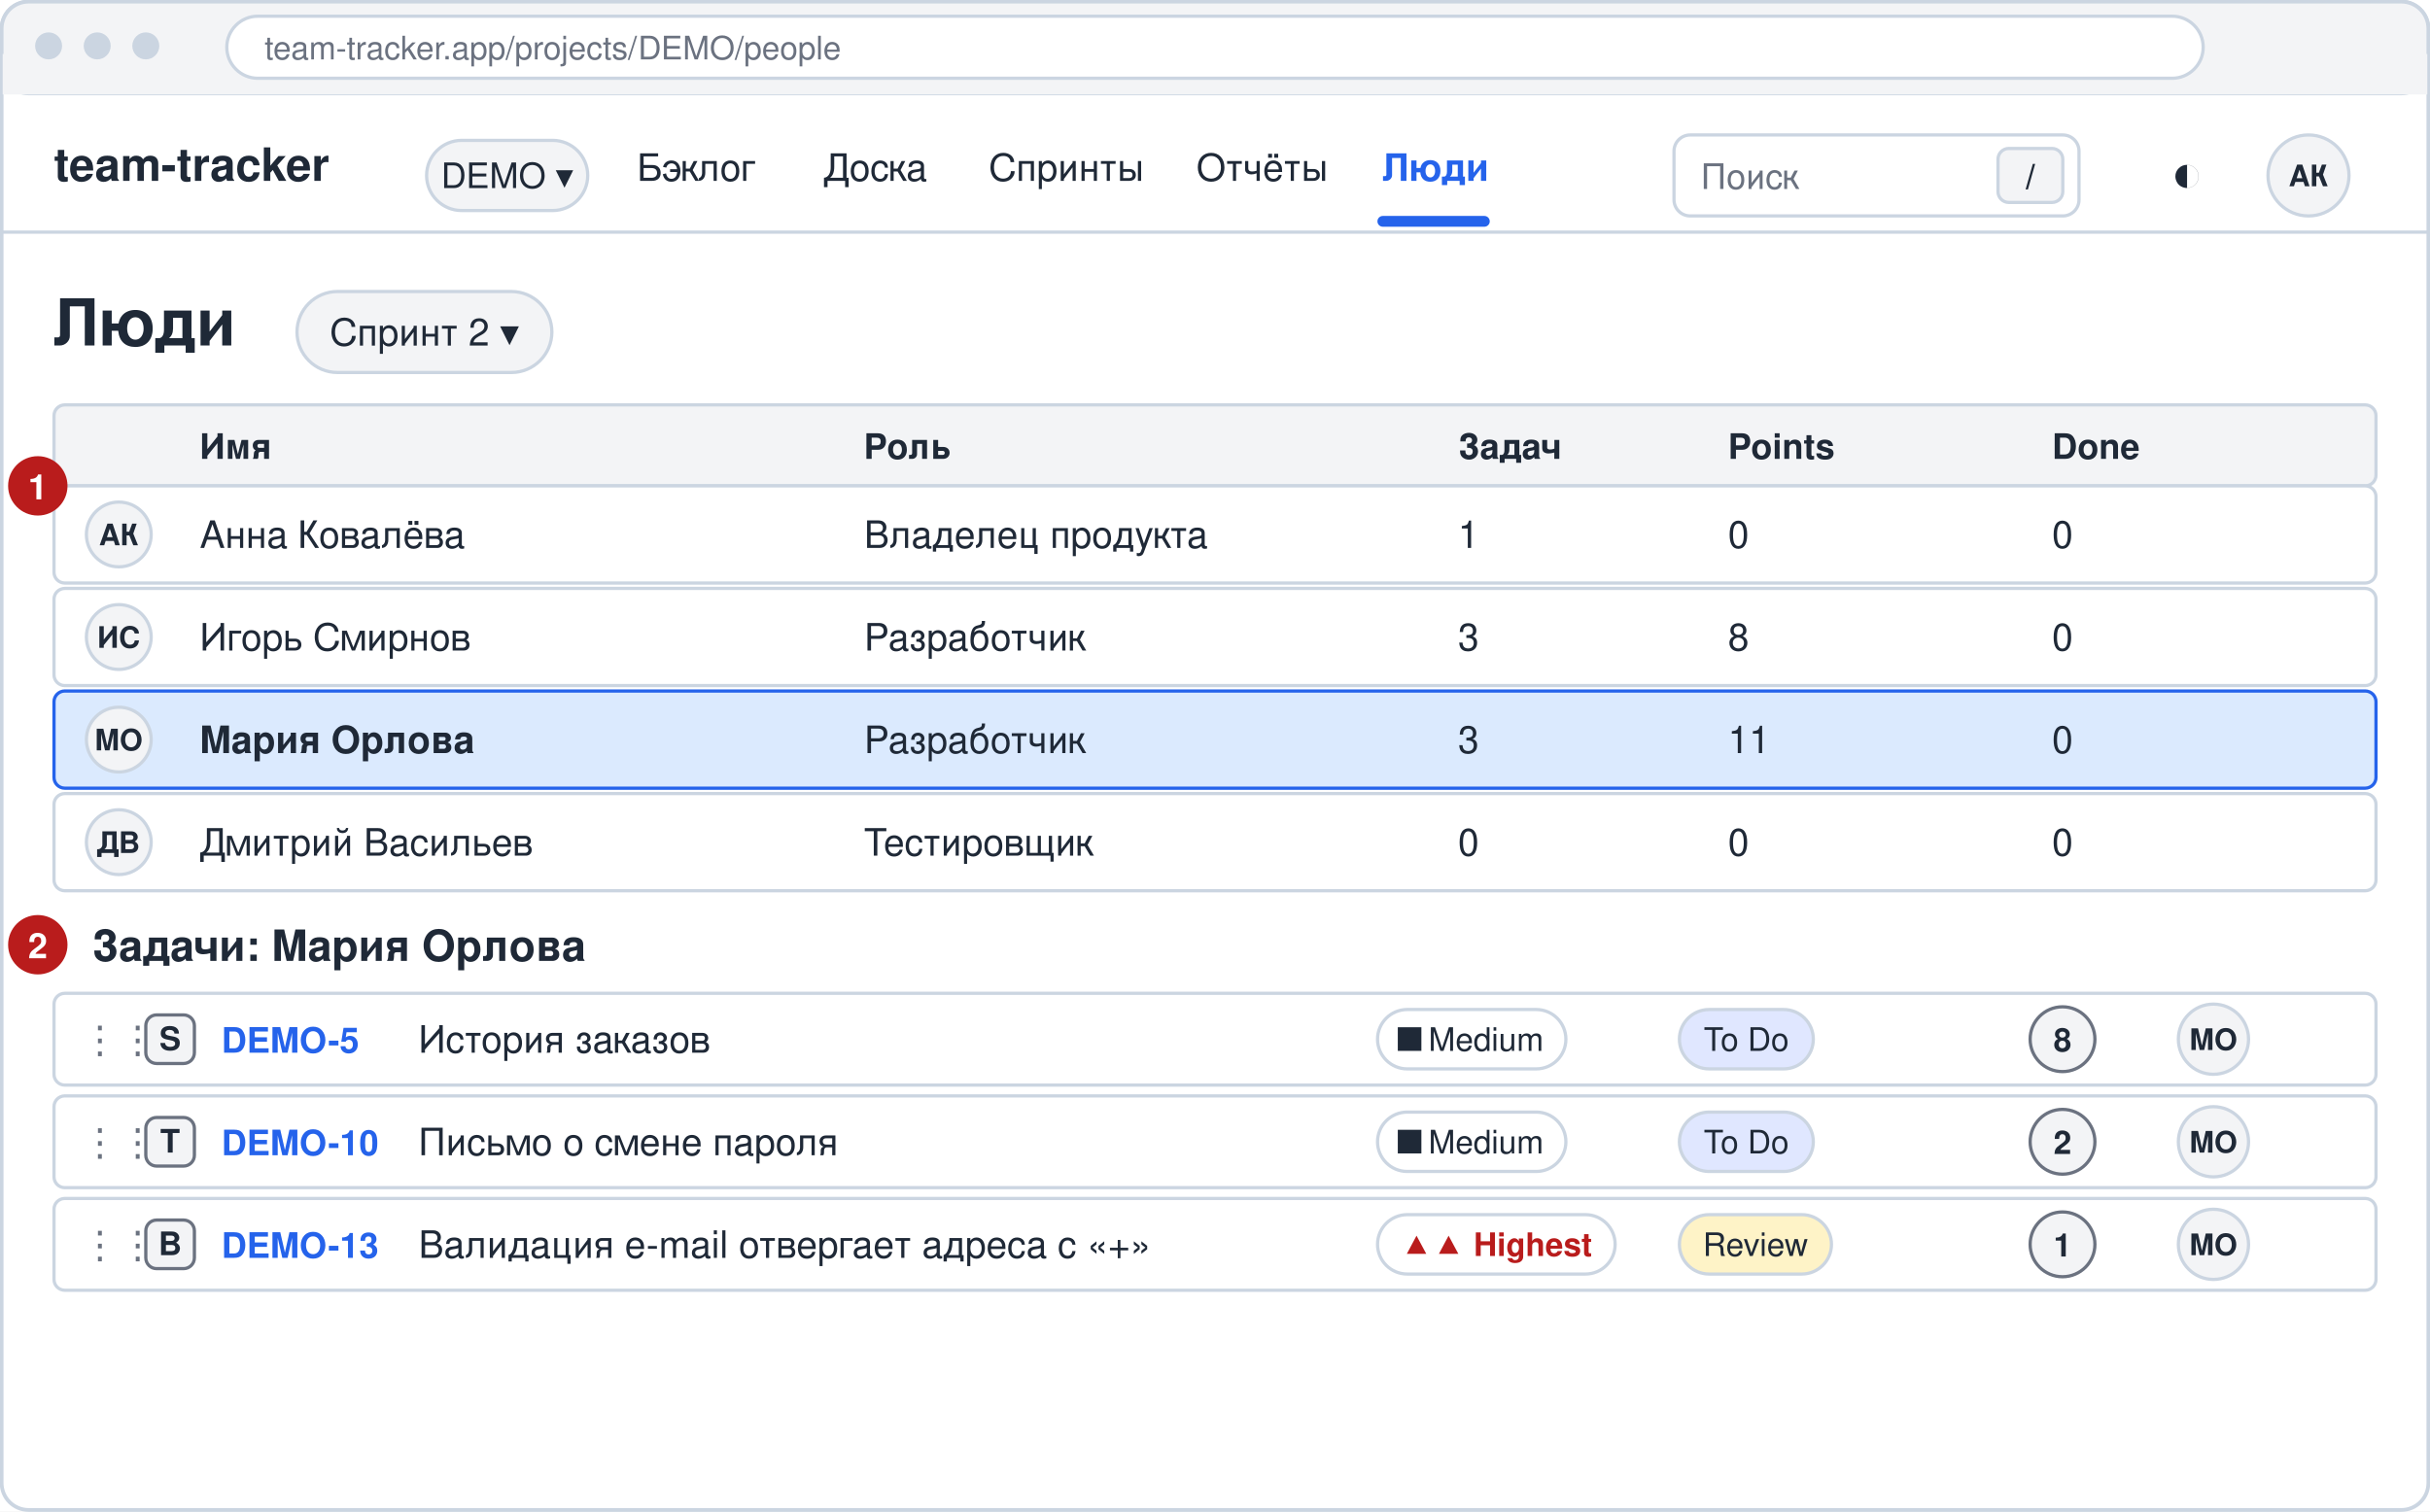
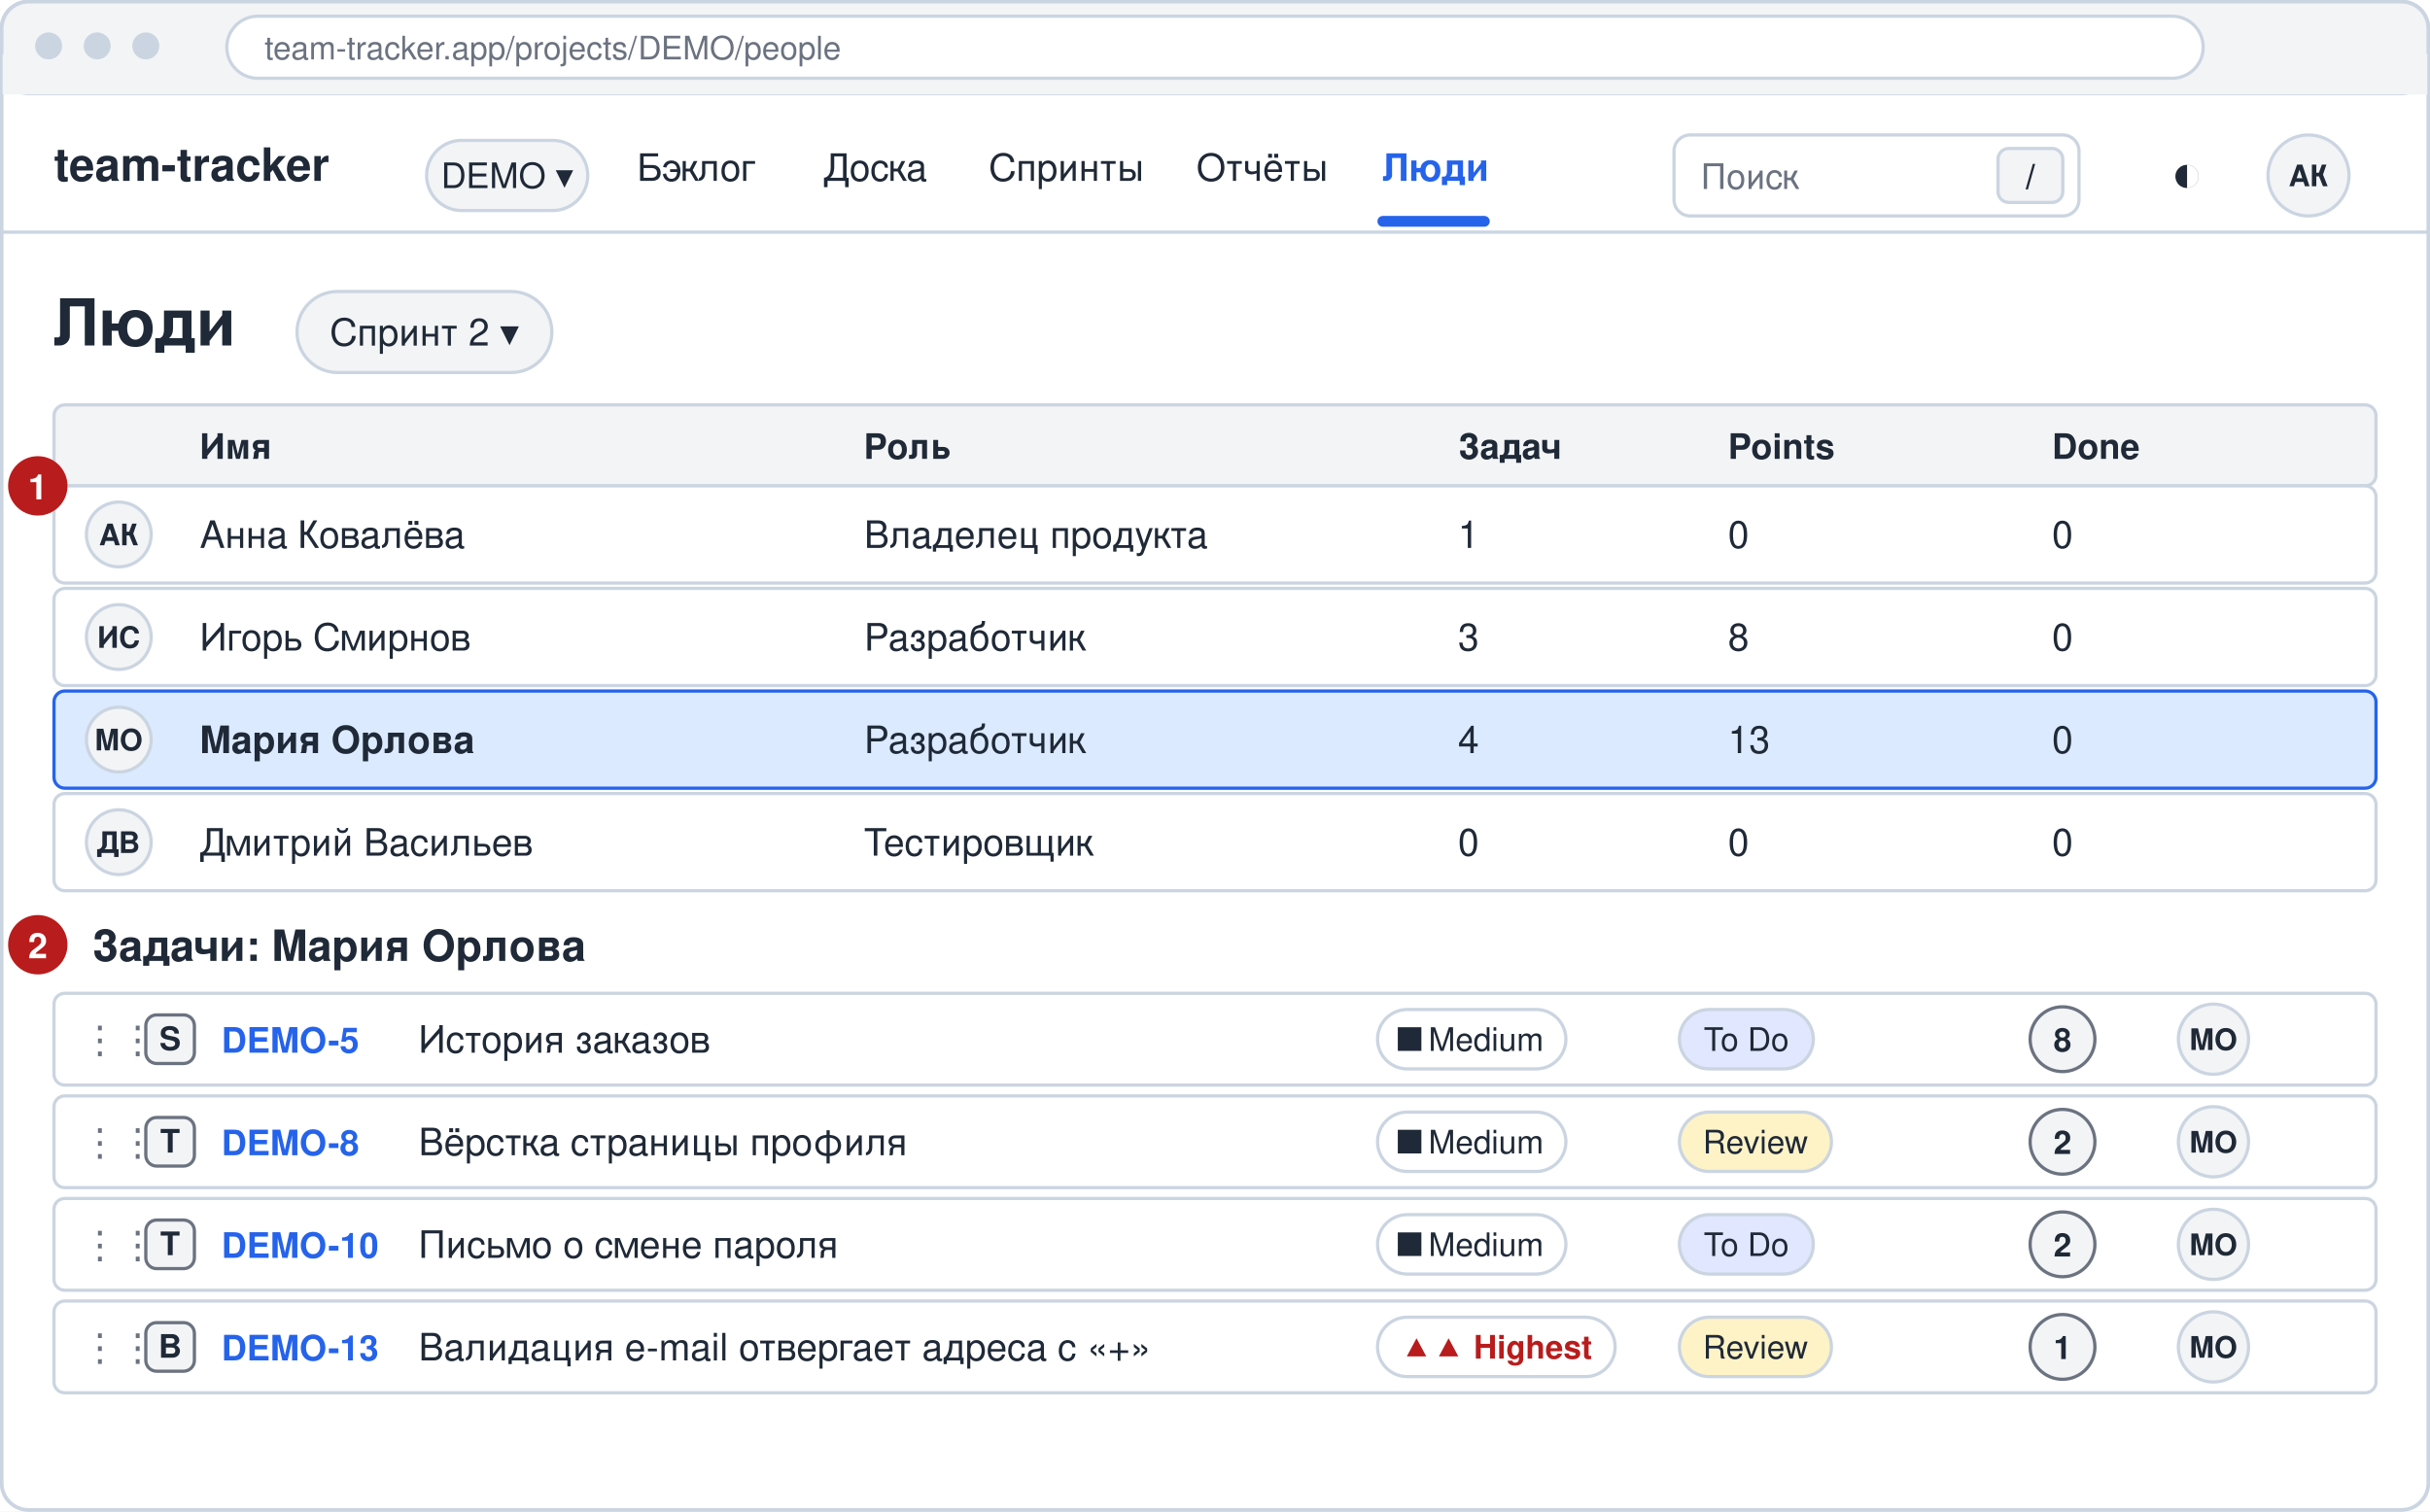
<svg xmlns="http://www.w3.org/2000/svg" width="900" height="560" viewBox="0 0 900 560" font-family="Helvetica, Arial, 'Segoe UI', 'DejaVu Sans', sans-serif" role="img" aria-label="Экран «Люди»">
  <rect width="900" height="560" fill="#ffffff" />
  <rect x="0.6" y="0.6" width="898.8" height="558.8" rx="10" fill="#ffffff" stroke="#cbd5e1" stroke-width="1.4" />
  <rect x="0.6" y="0.6" width="898.8" height="34" rx="10" fill="#f3f4f6" stroke="#cbd5e1" stroke-width="1.4" />
  <rect x="1" y="20" width="898" height="15" rx="0" fill="#f3f4f6" />
  <circle cx="18" cy="17" r="5" fill="#cbd5e1" />
  <circle cx="36" cy="17" r="5" fill="#cbd5e1" />
  <circle cx="54" cy="17" r="5" fill="#cbd5e1" />
  <rect x="84" y="6" width="732" height="23" rx="11.5" fill="#ffffff" stroke="#cbd5e1" stroke-width="1.2" />
  <text x="98" y="22" text-anchor="start" font-size="12" fill="#6b7280">team-tracker.app/projects/DEMO/people</text>
  <line x1="1" y1="86" x2="899" y2="86" stroke="#cbd5e1" stroke-width="1.2" />
  <text x="20" y="67" text-anchor="start" font-size="17" font-weight="bold" fill="#1f2937">team-tracker</text>
  <rect x="158" y="52" width="59.68" height="26" rx="13.0" fill="#f3f4f6" stroke="#cbd5e1" stroke-width="1.2" />
  <text x="187.84" y="69.68" text-anchor="middle" font-size="13" fill="#1f2937">DEMO ▾</text>
  <text x="236" y="67" text-anchor="start" font-size="14" fill="#1f2937">Бэклог</text>
  <text x="305.04" y="67" text-anchor="start" font-size="14" fill="#1f2937">Доска</text>
  <text x="366.24" y="67" text-anchor="start" font-size="14" fill="#1f2937">Спринты</text>
  <text x="443.12" y="67" text-anchor="start" font-size="14" fill="#1f2937">Отчёты</text>
  <text x="512.16" y="67" text-anchor="start" font-size="14" font-weight="bold" fill="#2563eb">Люди</text>
  <rect x="510.16" y="80" width="41.6" height="4" rx="2" fill="#2563eb" />
  <rect x="620" y="50" width="150" height="30" rx="6" fill="#ffffff" stroke="#cbd5e1" stroke-width="1.2" />
  <text x="630" y="70" text-anchor="start" font-size="13" fill="#6b7280">Поиск</text>
  <rect x="740" y="55" width="24" height="20" rx="4" fill="#f3f4f6" stroke="#cbd5e1" stroke-width="1.2" />
  <text x="752" y="70" text-anchor="middle" font-size="13" font-weight="bold" fill="#1f2937">/</text>
  <text x="810" y="71" text-anchor="middle" font-size="20" fill="#1f2937">◐</text>
  <circle cx="855" cy="65" r="15" fill="#f3f4f6" stroke="#cbd5e1" stroke-width="1.2" />
  <text x="855" y="69" text-anchor="middle" font-size="11" font-weight="bold" fill="#1f2937">АК</text>
  <text x="20" y="128" text-anchor="start" font-size="24" font-weight="bold" fill="#1f2937">Люди</text>
  <rect x="110" y="108" width="94.4" height="30" rx="15.0" fill="#f3f4f6" stroke="#cbd5e1" stroke-width="1.2" />
  <text x="157.2" y="128.04" text-anchor="middle" font-size="14" fill="#1f2937">Спринт 2 ▾</text>
  <rect x="20" y="150" width="860" height="30" rx="4" fill="#f3f4f6" stroke="#cbd5e1" stroke-width="1.2" />
  <text x="74" y="170" text-anchor="start" font-size="13" font-weight="bold" fill="#1f2937">Имя</text>
  <text x="320" y="170" text-anchor="start" font-size="13" font-weight="bold" fill="#1f2937">Роль</text>
  <text x="540" y="170" text-anchor="start" font-size="13" font-weight="bold" fill="#1f2937">Задач</text>
  <text x="640" y="170" text-anchor="start" font-size="13" font-weight="bold" fill="#1f2937">Points</text>
  <text x="760" y="170" text-anchor="start" font-size="13" font-weight="bold" fill="#1f2937">Done</text>
  <rect x="20" y="180" width="860" height="36" rx="4" fill="#ffffff" stroke="#cbd5e1" stroke-width="1.2" />
  <circle cx="44" cy="198" r="12" fill="#f3f4f6" stroke="#cbd5e1" stroke-width="1.2" />
  <text x="44" y="202" text-anchor="middle" font-size="11" font-weight="bold" fill="#1f2937">АК</text>
  <text x="74" y="203" text-anchor="start" font-size="14" fill="#1f2937">Анна Ковалёва</text>
  <text x="320" y="203" text-anchor="start" font-size="14" fill="#1f2937">Владелец продукта</text>
  <text x="540" y="203" text-anchor="start" font-size="14" fill="#1f2937">1</text>
  <text x="640" y="203" text-anchor="start" font-size="14" fill="#1f2937">0</text>
  <text x="760" y="203" text-anchor="start" font-size="14" fill="#1f2937">0</text>
  <rect x="20" y="218" width="860" height="36" rx="4" fill="#ffffff" stroke="#cbd5e1" stroke-width="1.2" />
  <circle cx="44" cy="236" r="12" fill="#f3f4f6" stroke="#cbd5e1" stroke-width="1.2" />
  <text x="44" y="240" text-anchor="middle" font-size="11" font-weight="bold" fill="#1f2937">ИС</text>
  <text x="74" y="241" text-anchor="start" font-size="14" fill="#1f2937">Игорь Смирнов</text>
  <text x="320" y="241" text-anchor="start" font-size="14" fill="#1f2937">Разработчик</text>
  <text x="540" y="241" text-anchor="start" font-size="14" fill="#1f2937">3</text>
  <text x="640" y="241" text-anchor="start" font-size="14" fill="#1f2937">8</text>
  <text x="760" y="241" text-anchor="start" font-size="14" fill="#1f2937">0</text>
  <rect x="20" y="256" width="860" height="36" rx="4" fill="#dbeafe" stroke="#2563eb" stroke-width="1.2" />
  <circle cx="44" cy="274" r="12" fill="#f3f4f6" stroke="#cbd5e1" stroke-width="1.2" />
  <text x="44" y="278" text-anchor="middle" font-size="11" font-weight="bold" fill="#1f2937">МО</text>
  <text x="74" y="279" text-anchor="start" font-size="14" font-weight="bold" fill="#1f2937">Мария Орлова</text>
  <text x="320" y="279" text-anchor="start" font-size="14" fill="#1f2937">Разработчик</text>
-   <text x="540" y="279" text-anchor="start" font-size="14" fill="#1f2937">3</text>
-   <text x="640" y="279" text-anchor="start" font-size="14" fill="#1f2937">11</text>
+   <text x="540" y="279" text-anchor="start" font-size="14" fill="#1f2937">4</text>
+   <text x="640" y="279" text-anchor="start" font-size="14" fill="#1f2937">13</text>
  <text x="760" y="279" text-anchor="start" font-size="14" fill="#1f2937">0</text>
  <rect x="20" y="294" width="860" height="36" rx="4" fill="#ffffff" stroke="#cbd5e1" stroke-width="1.2" />
  <circle cx="44" cy="312" r="12" fill="#f3f4f6" stroke="#cbd5e1" stroke-width="1.2" />
  <text x="44" y="316" text-anchor="middle" font-size="11" font-weight="bold" fill="#1f2937">ДВ</text>
  <text x="74" y="317" text-anchor="start" font-size="14" fill="#1f2937">Дмитрий Васильев</text>
  <text x="320" y="317" text-anchor="start" font-size="14" fill="#1f2937">Тестировщик</text>
  <text x="540" y="317" text-anchor="start" font-size="14" fill="#1f2937">0</text>
  <text x="640" y="317" text-anchor="start" font-size="14" fill="#1f2937">0</text>
  <text x="760" y="317" text-anchor="start" font-size="14" fill="#1f2937">0</text>
  <circle cx="14" cy="180" r="11" fill="#b91c1c" />
  <text x="14" y="185" text-anchor="middle" font-size="13" font-weight="bold" fill="#ffffff">1</text>
  <text x="34" y="356" text-anchor="start" font-size="16" font-weight="bold" fill="#1f2937">Задачи: Мария Орлова</text>
  <circle cx="14" cy="350" r="11" fill="#b91c1c" />
  <text x="14" y="355" text-anchor="middle" font-size="13" font-weight="bold" fill="#ffffff">2</text>
  <rect x="20" y="368" width="860" height="34" rx="4" fill="#ffffff" stroke="#cbd5e1" stroke-width="1.2" />
  <text x="30" y="390" text-anchor="start" font-size="14" fill="#6b7280">⋮⋮</text>
  <rect x="54" y="376" width="18" height="18" rx="4" fill="#f3f4f6" stroke="#6b7280" stroke-width="1.2" />
  <text x="63.0" y="389" text-anchor="middle" font-size="12" font-weight="bold" fill="#1f2937">S</text>
  <text x="82" y="390" text-anchor="start" font-size="13" font-weight="bold" fill="#2563eb">DEMO-5</text>
  <text x="155" y="390" text-anchor="start" font-size="14" fill="#1f2937">История заказов</text>
  <rect x="510.2" y="374" width="69.76" height="22" rx="11.0" fill="#ffffff" stroke="#cbd5e1" stroke-width="1.2" />
  <text x="545.08" y="389.32" text-anchor="middle" font-size="12" fill="#1f2937">■ Medium</text>
  <rect x="622.0" y="374" width="49.6" height="22" rx="11.0" fill="#e0e7ff" stroke="#cbd5e1" stroke-width="1.2" />
  <text x="646.8" y="389.32" text-anchor="middle" font-size="12" fill="#1f2937">To Do</text>
  <circle cx="763.9" cy="385" r="12" fill="#f3f4f6" stroke="#6b7280" stroke-width="1.2" />
  <text x="763.9" y="389.5" text-anchor="middle" font-size="12" font-weight="bold" fill="#1f2937">8</text>
  <circle cx="819.8" cy="385" r="13" fill="#f3f4f6" stroke="#cbd5e1" stroke-width="1.2" />
  <text x="819.8" y="389" text-anchor="middle" font-size="11" font-weight="bold" fill="#1f2937">МО</text>
  <rect x="20" y="406" width="860" height="34" rx="4" fill="#ffffff" stroke="#cbd5e1" stroke-width="1.2" />
  <text x="30" y="428" text-anchor="start" font-size="14" fill="#6b7280">⋮⋮</text>
  <rect x="54" y="414" width="18" height="18" rx="4" fill="#f3f4f6" stroke="#6b7280" stroke-width="1.2" />
  <text x="63.0" y="427" text-anchor="middle" font-size="12" font-weight="bold" fill="#1f2937">T</text>
-   <text x="82" y="428" text-anchor="start" font-size="13" font-weight="bold" fill="#2563eb">DEMO-10</text>
-   <text x="155" y="428" text-anchor="start" font-size="14" fill="#1f2937">Письмо о смене пароля</text>
+   <text x="82" y="428" text-anchor="start" font-size="13" font-weight="bold" fill="#2563eb">DEMO-8</text>
+   <text x="155" y="428" text-anchor="start" font-size="14" fill="#1f2937">Вёрстка страницы профиля</text>
  <rect x="510.2" y="412" width="69.76" height="22" rx="11.0" fill="#ffffff" stroke="#cbd5e1" stroke-width="1.2" />
  <text x="545.08" y="427.32" text-anchor="middle" font-size="12" fill="#1f2937">■ Medium</text>
-   <rect x="622.0" y="412" width="49.6" height="22" rx="11.0" fill="#e0e7ff" stroke="#cbd5e1" stroke-width="1.2" />
-   <text x="646.8" y="427.32" text-anchor="middle" font-size="12" fill="#1f2937">To Do</text>
+   <rect x="622.0" y="412" width="56.32" height="22" rx="11.0" fill="#fef3c7" stroke="#cbd5e1" stroke-width="1.2" />
+   <text x="650.16" y="427.32" text-anchor="middle" font-size="12" fill="#1f2937">Review</text>
  <circle cx="763.9" cy="423" r="12" fill="#f3f4f6" stroke="#6b7280" stroke-width="1.2" />
  <text x="763.9" y="427.5" text-anchor="middle" font-size="12" font-weight="bold" fill="#1f2937">2</text>
  <circle cx="819.8" cy="423" r="13" fill="#f3f4f6" stroke="#cbd5e1" stroke-width="1.2" />
  <text x="819.8" y="427" text-anchor="middle" font-size="11" font-weight="bold" fill="#1f2937">МО</text>
  <rect x="20" y="444" width="860" height="34" rx="4" fill="#ffffff" stroke="#cbd5e1" stroke-width="1.2" />
  <text x="30" y="466" text-anchor="start" font-size="14" fill="#6b7280">⋮⋮</text>
  <rect x="54" y="452" width="18" height="18" rx="4" fill="#f3f4f6" stroke="#6b7280" stroke-width="1.2" />
-   <text x="63.0" y="465" text-anchor="middle" font-size="12" font-weight="bold" fill="#1f2937">B</text>
-   <text x="82" y="466" text-anchor="start" font-size="13" font-weight="bold" fill="#2563eb">DEMO-13</text>
-   <text x="155" y="466" text-anchor="start" font-size="14" fill="#1f2937">Валидация e-mail отвергает адреса с «+»</text>
-   <rect x="510.2" y="450" width="88.0" height="22" rx="11.0" fill="#ffffff" stroke="#cbd5e1" stroke-width="1.2" />
-   <text x="554.2" y="465.32" text-anchor="middle" font-size="12" font-weight="bold" fill="#b91c1c">▲▲ Highest</text>
-   <rect x="622.0" y="450" width="56.32" height="22" rx="11.0" fill="#fef3c7" stroke="#cbd5e1" stroke-width="1.2" />
-   <text x="650.16" y="465.32" text-anchor="middle" font-size="12" fill="#1f2937">Review</text>
+   <text x="63.0" y="465" text-anchor="middle" font-size="12" font-weight="bold" fill="#1f2937">T</text>
+   <text x="82" y="466" text-anchor="start" font-size="13" font-weight="bold" fill="#2563eb">DEMO-10</text>
+   <text x="155" y="466" text-anchor="start" font-size="14" fill="#1f2937">Письмо о смене пароля</text>
+   <rect x="510.2" y="450" width="69.76" height="22" rx="11.0" fill="#ffffff" stroke="#cbd5e1" stroke-width="1.2" />
+   <text x="545.08" y="465.32" text-anchor="middle" font-size="12" fill="#1f2937">■ Medium</text>
+   <rect x="622.0" y="450" width="49.6" height="22" rx="11.0" fill="#e0e7ff" stroke="#cbd5e1" stroke-width="1.2" />
+   <text x="646.8" y="465.32" text-anchor="middle" font-size="12" fill="#1f2937">To Do</text>
  <circle cx="763.9" cy="461" r="12" fill="#f3f4f6" stroke="#6b7280" stroke-width="1.2" />
-   <text x="763.9" y="465.5" text-anchor="middle" font-size="12" font-weight="bold" fill="#1f2937">1</text>
+   <text x="763.9" y="465.5" text-anchor="middle" font-size="12" font-weight="bold" fill="#1f2937">2</text>
  <circle cx="819.8" cy="461" r="13" fill="#f3f4f6" stroke="#cbd5e1" stroke-width="1.2" />
  <text x="819.8" y="465" text-anchor="middle" font-size="11" font-weight="bold" fill="#1f2937">МО</text>
+   <rect x="20" y="482" width="860" height="34" rx="4" fill="#ffffff" stroke="#cbd5e1" stroke-width="1.2" />
+   <text x="30" y="504" text-anchor="start" font-size="14" fill="#6b7280">⋮⋮</text>
+   <rect x="54" y="490" width="18" height="18" rx="4" fill="#f3f4f6" stroke="#6b7280" stroke-width="1.2" />
+   <text x="63.0" y="503" text-anchor="middle" font-size="12" font-weight="bold" fill="#1f2937">B</text>
+   <text x="82" y="504" text-anchor="start" font-size="13" font-weight="bold" fill="#2563eb">DEMO-13</text>
+   <text x="155" y="504" text-anchor="start" font-size="14" fill="#1f2937">Валидация e-mail отвергает адреса с «+»</text>
+   <rect x="510.2" y="488" width="88.0" height="22" rx="11.0" fill="#ffffff" stroke="#cbd5e1" stroke-width="1.2" />
+   <text x="554.2" y="503.32" text-anchor="middle" font-size="12" font-weight="bold" fill="#b91c1c">▲▲ Highest</text>
+   <rect x="622.0" y="488" width="56.32" height="22" rx="11.0" fill="#fef3c7" stroke="#cbd5e1" stroke-width="1.2" />
+   <text x="650.16" y="503.32" text-anchor="middle" font-size="12" fill="#1f2937">Review</text>
+   <circle cx="763.9" cy="499" r="12" fill="#f3f4f6" stroke="#6b7280" stroke-width="1.2" />
+   <text x="763.9" y="503.5" text-anchor="middle" font-size="12" font-weight="bold" fill="#1f2937">1</text>
+   <circle cx="819.8" cy="499" r="13" fill="#f3f4f6" stroke="#cbd5e1" stroke-width="1.2" />
+   <text x="819.8" y="503" text-anchor="middle" font-size="11" font-weight="bold" fill="#1f2937">МО</text>
</svg>
